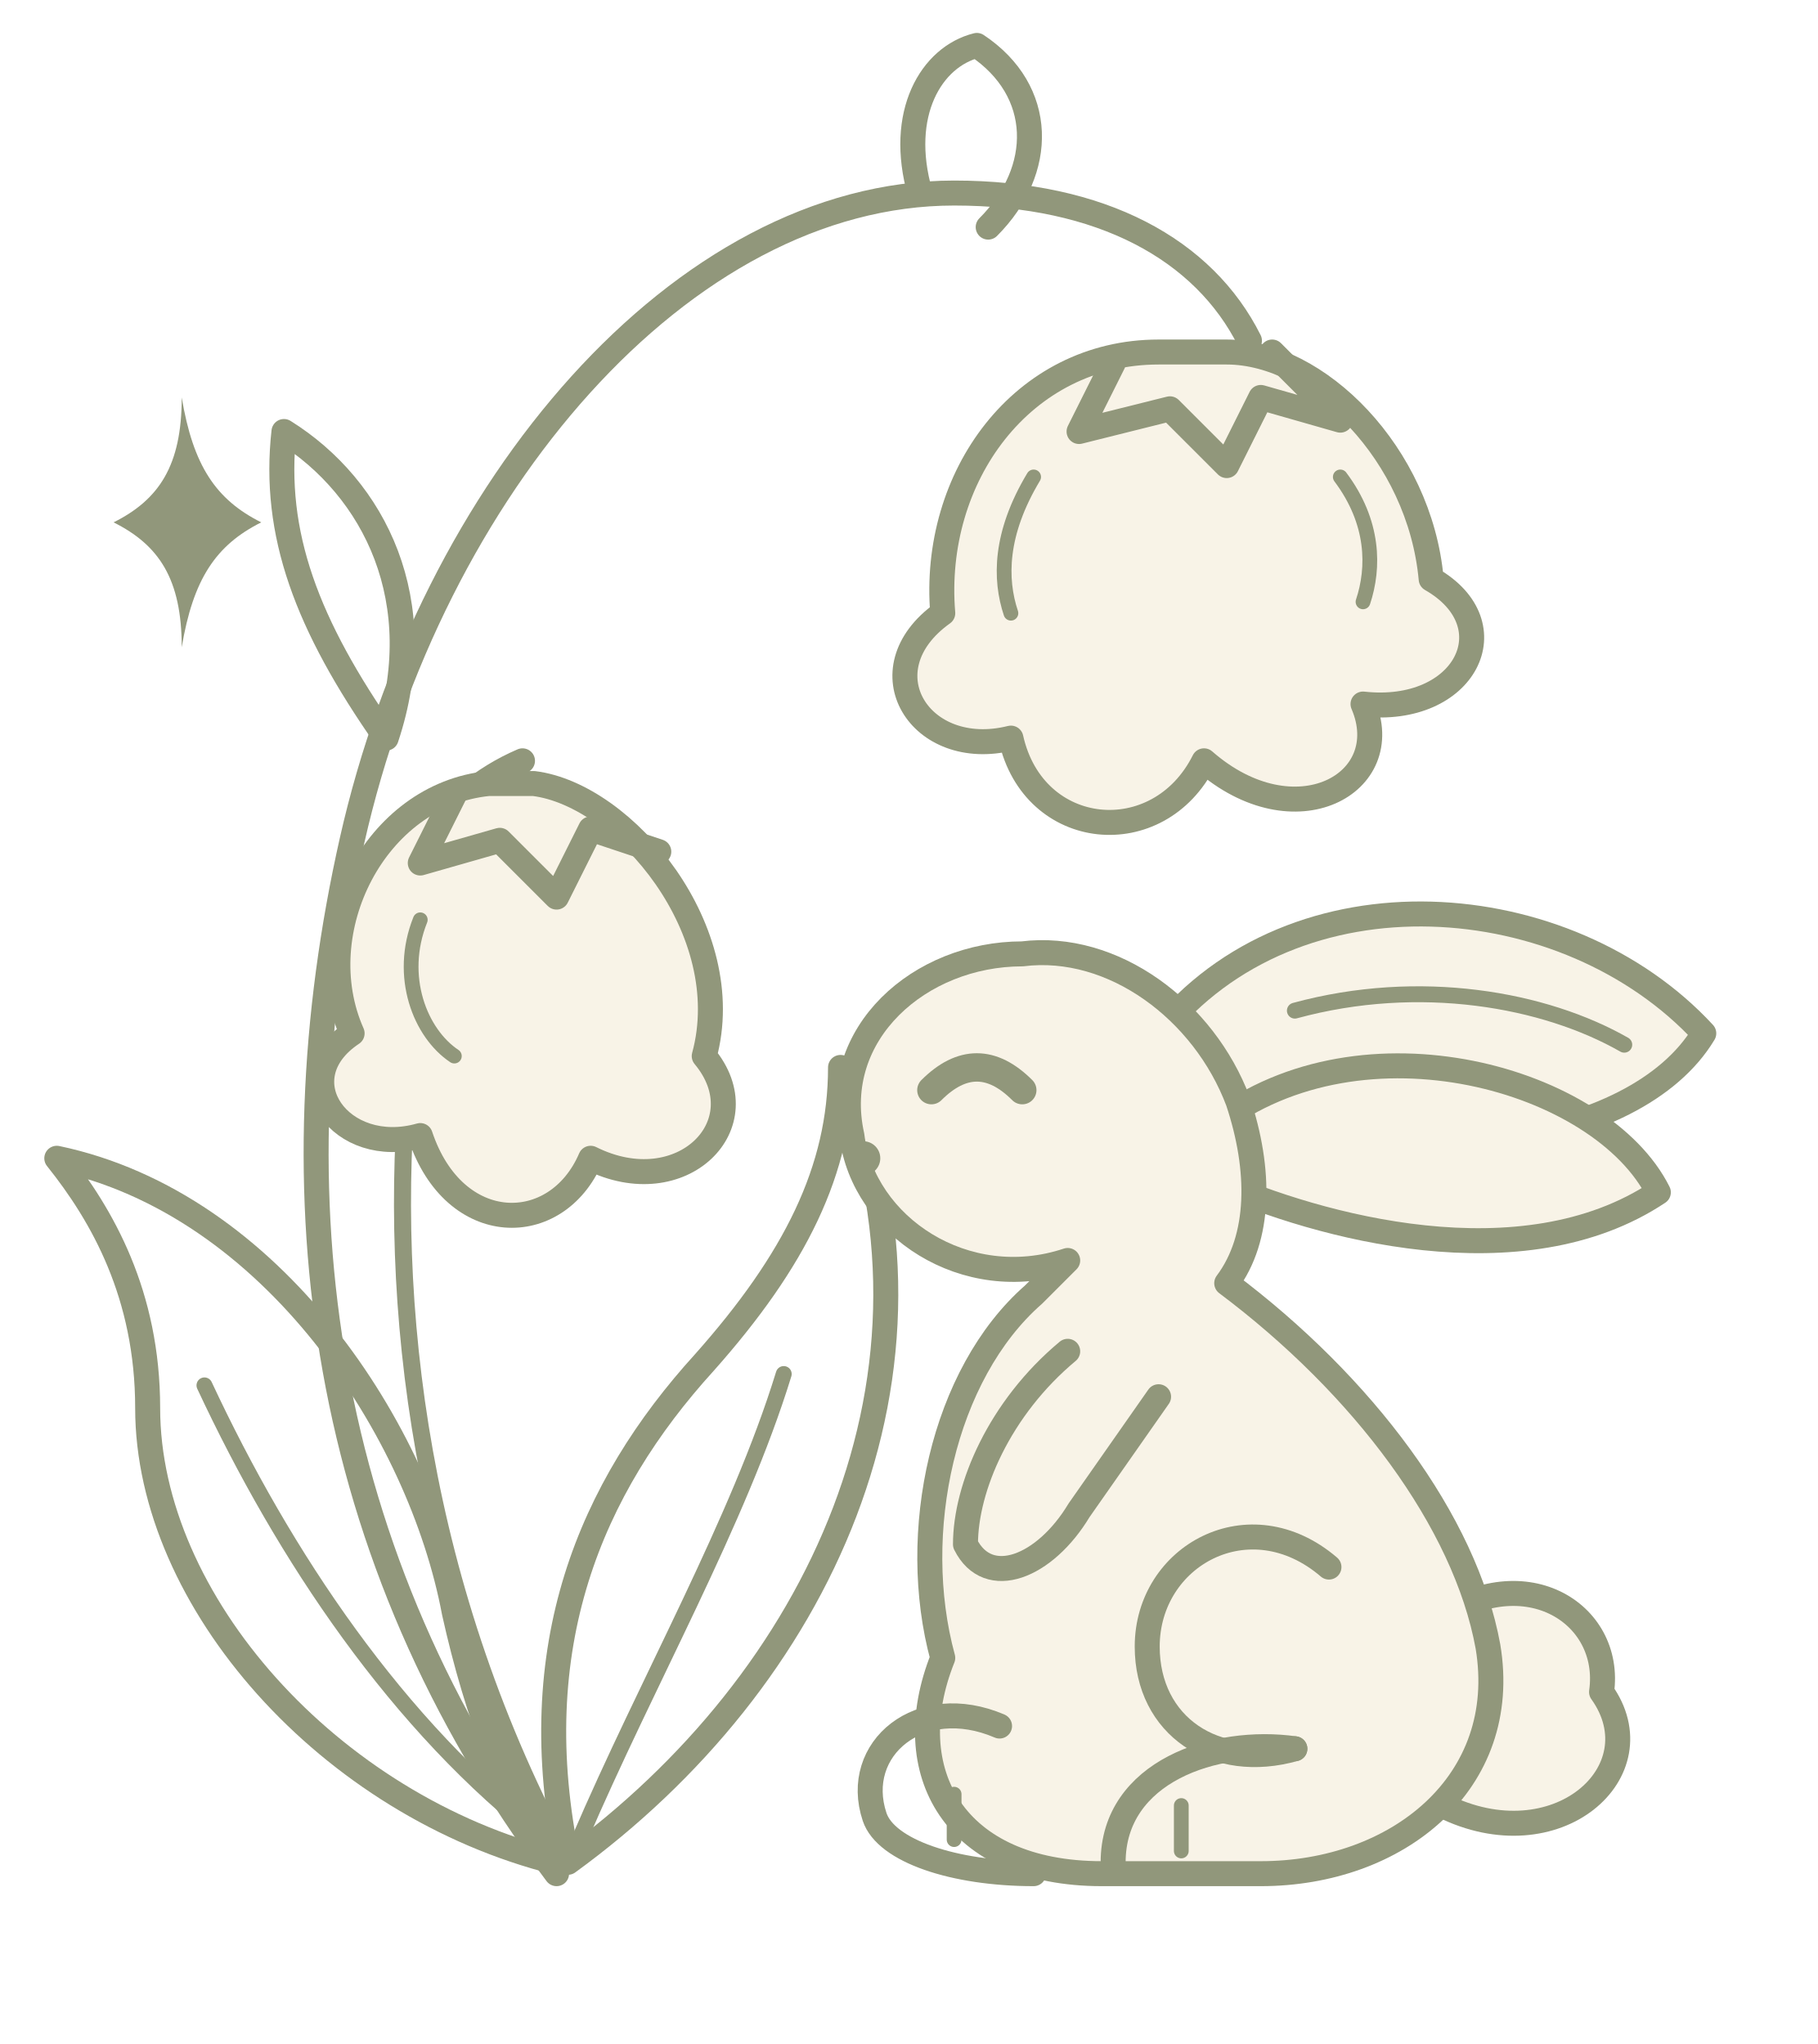
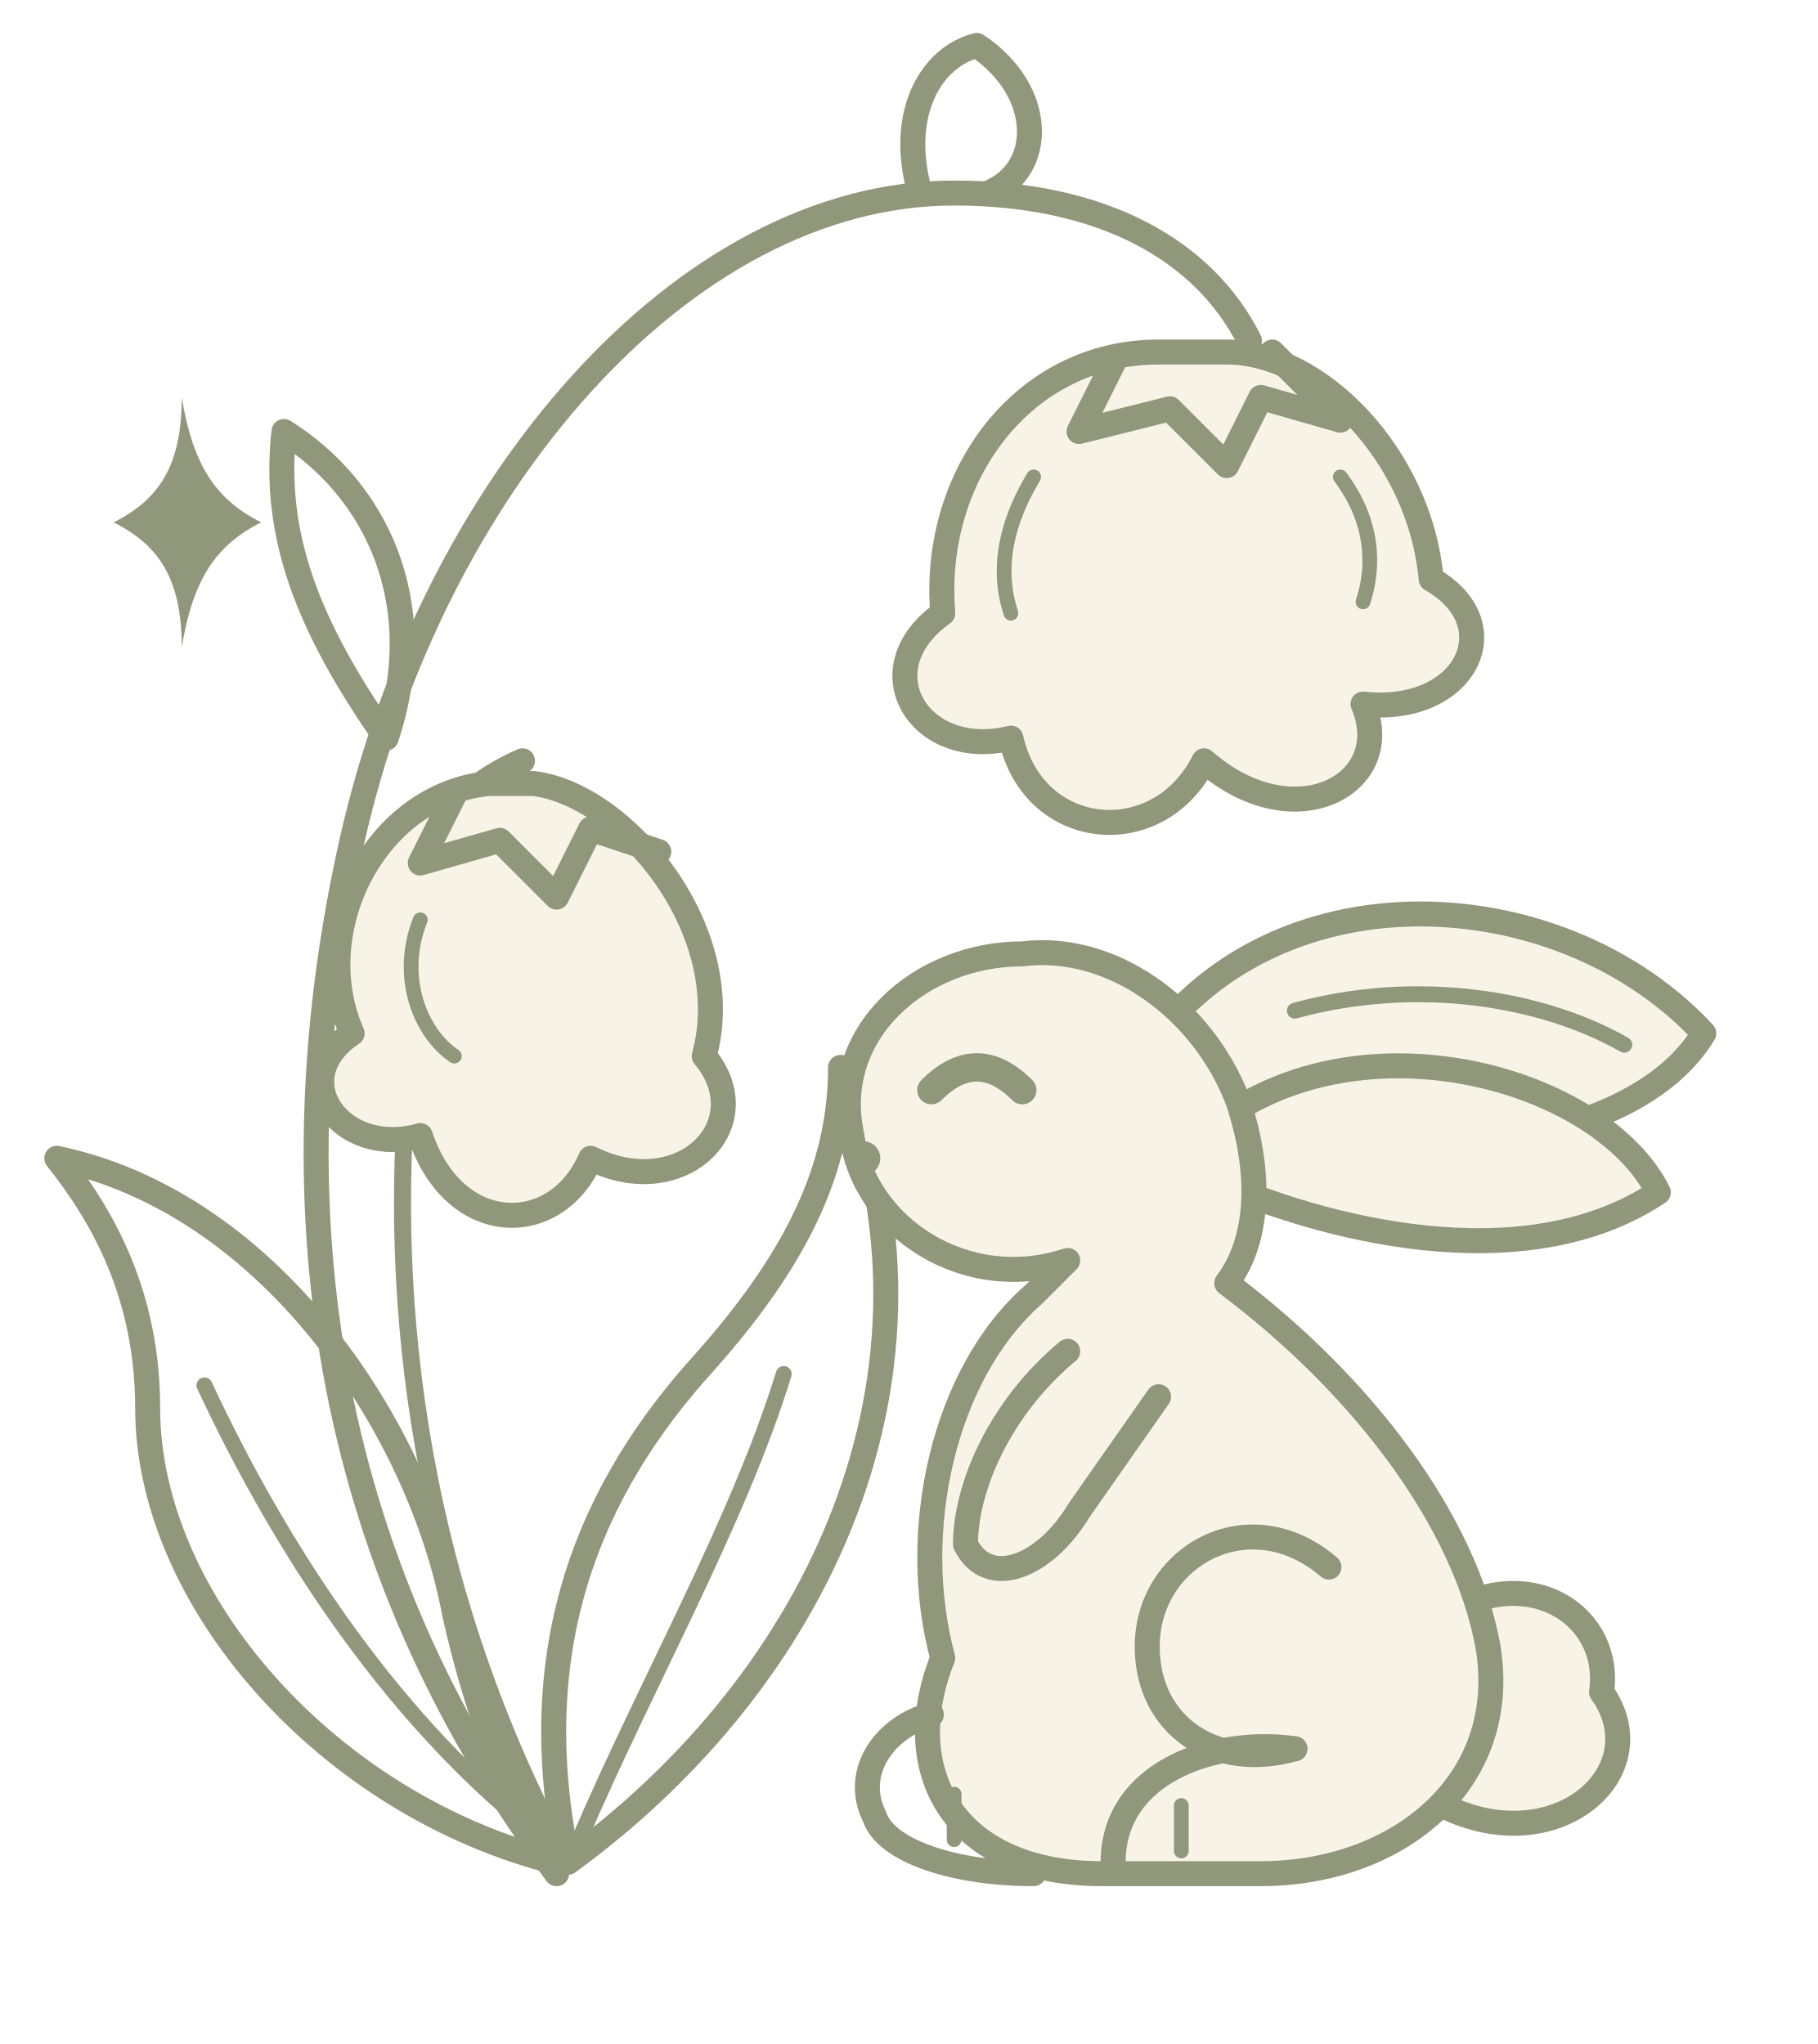
<svg xmlns="http://www.w3.org/2000/svg" width="160" height="180" viewBox="0 0 160 180" fill="none" shape-rendering="geometricPrecision">
  <g stroke="#91977b" stroke-width="2.2" stroke-linecap="round" stroke-linejoin="round">
    <path d="M49 165C28 137 24 105 31 74C38 43 60 17 84 17C97 17 106 22 110 30" />
    <path d="M50 164C37 140 34 115 36 94" stroke-width="1.5" />
    <path d="M34 65C27 55 24 47 25 38C33 43 38 53 34 65Z" />
-     <path d="M81 17C79 10 82 5 86 4C92 8 92 15 87 20" />
+     <path d="M81 17C79 10 82 5 86 4C92 8 92 15 87 17" />
    <path d="M102 31C90 31 82 42 83 54C76 59 81 67 89 65C91 74 102 75 106 67C114 74 123 69 120 62C129 63 133 55 126 51C125 40 116 31 108 31Z" fill="#f8f3e7" />
    <path d="M98 32L95 38L103 36L108 41L111 35L118 37L112 31" />
    <path d="M91 42C88 47 88 51 89 54M118 42C121 46 121 50 120 53" stroke-width="1.3" />
    <path d="M34 85C34 77 39 70 46 67" />
    <path d="M43 69C33 70 27 82 31 91C25 95 30 102 37 100C40 109 49 109 52 102C60 106 67 99 62 93C65 82 55 70 47 69Z" fill="#f8f3e7" />
    <path d="M40 70L37 76L44 74L49 79L52 73L58 75" />
    <path d="M37 81C35 86 37 91 40 93" stroke-width="1.3" />
    <path d="M49 164C29 159 13 141 13 124C13 114 9 107 5 102C24 106 37 126 40 142C42 151 45 159 49 164Z" />
    <path d="M18 122C25 137 35 152 48 162" stroke-width="1.4" />
    <path d="M50 164C46 145 52 131 62 120C70 111 74 103 74 94C85 121 72 148 50 164Z" />
    <path d="M51 162C57 148 65 134 69 121" stroke-width="1.4" />
    <path d="M102 91C114 76 138 78 150 91C144 101 123 104 105 97Z" fill="#f8f3e7" />
    <path d="M107 99C120 89 141 95 146 105C134 113 116 108 107 104Z" fill="#f8f3e7" />
    <path d="M114 89C125 86 136 88 143 92" stroke-width="1.4" />
    <path d="M126 143C134 137 142 142 141 149C146 156 137 164 127 159" fill="#f8f3e7" />
    <path d="M94 111C85 114 76 108 75 100C73 91 81 84 90 84C98 83 106 89 109 97C111 103 111 109 108 113C120 122 129 134 131 145C133 157 123 165 111 165H97C84 165 79 156 83 146C80 135 83 121 91 114Z" fill="#f8f3e7" />
    <path d="M82 96Q86 92 90 96" stroke-width="2.5" />
    <circle cx="76" cy="102" r="1.5" fill="#91977b" stroke="none" />
    <path d="M94 119C88 124 85 131 85 136C87 140 92 138 95 133L102 123" />
    <path d="M117 138C110 132 101 137 101 145C101 152 107 156 114 154" />
-     <path d="M114 154C107 153 98 156 98 164M88 152C81 149 75 154 77 160C78 163 84 165 91 165" />
+     <path d="M114 154C107 153 98 156 98 164M82 151C78 152 75 156 77 160C78 163 84 165 91 165" />
    <path d="M84 158L84 162M104 159L104 163" stroke-width="1.3" />
    <path d="M16 35C16 41 14 44 10 46C14 48 16 51 16 57C17 51 19 48 23 46C19 44 17 41 16 35Z" fill="#91977b" stroke="none" />
  </g>
</svg>
